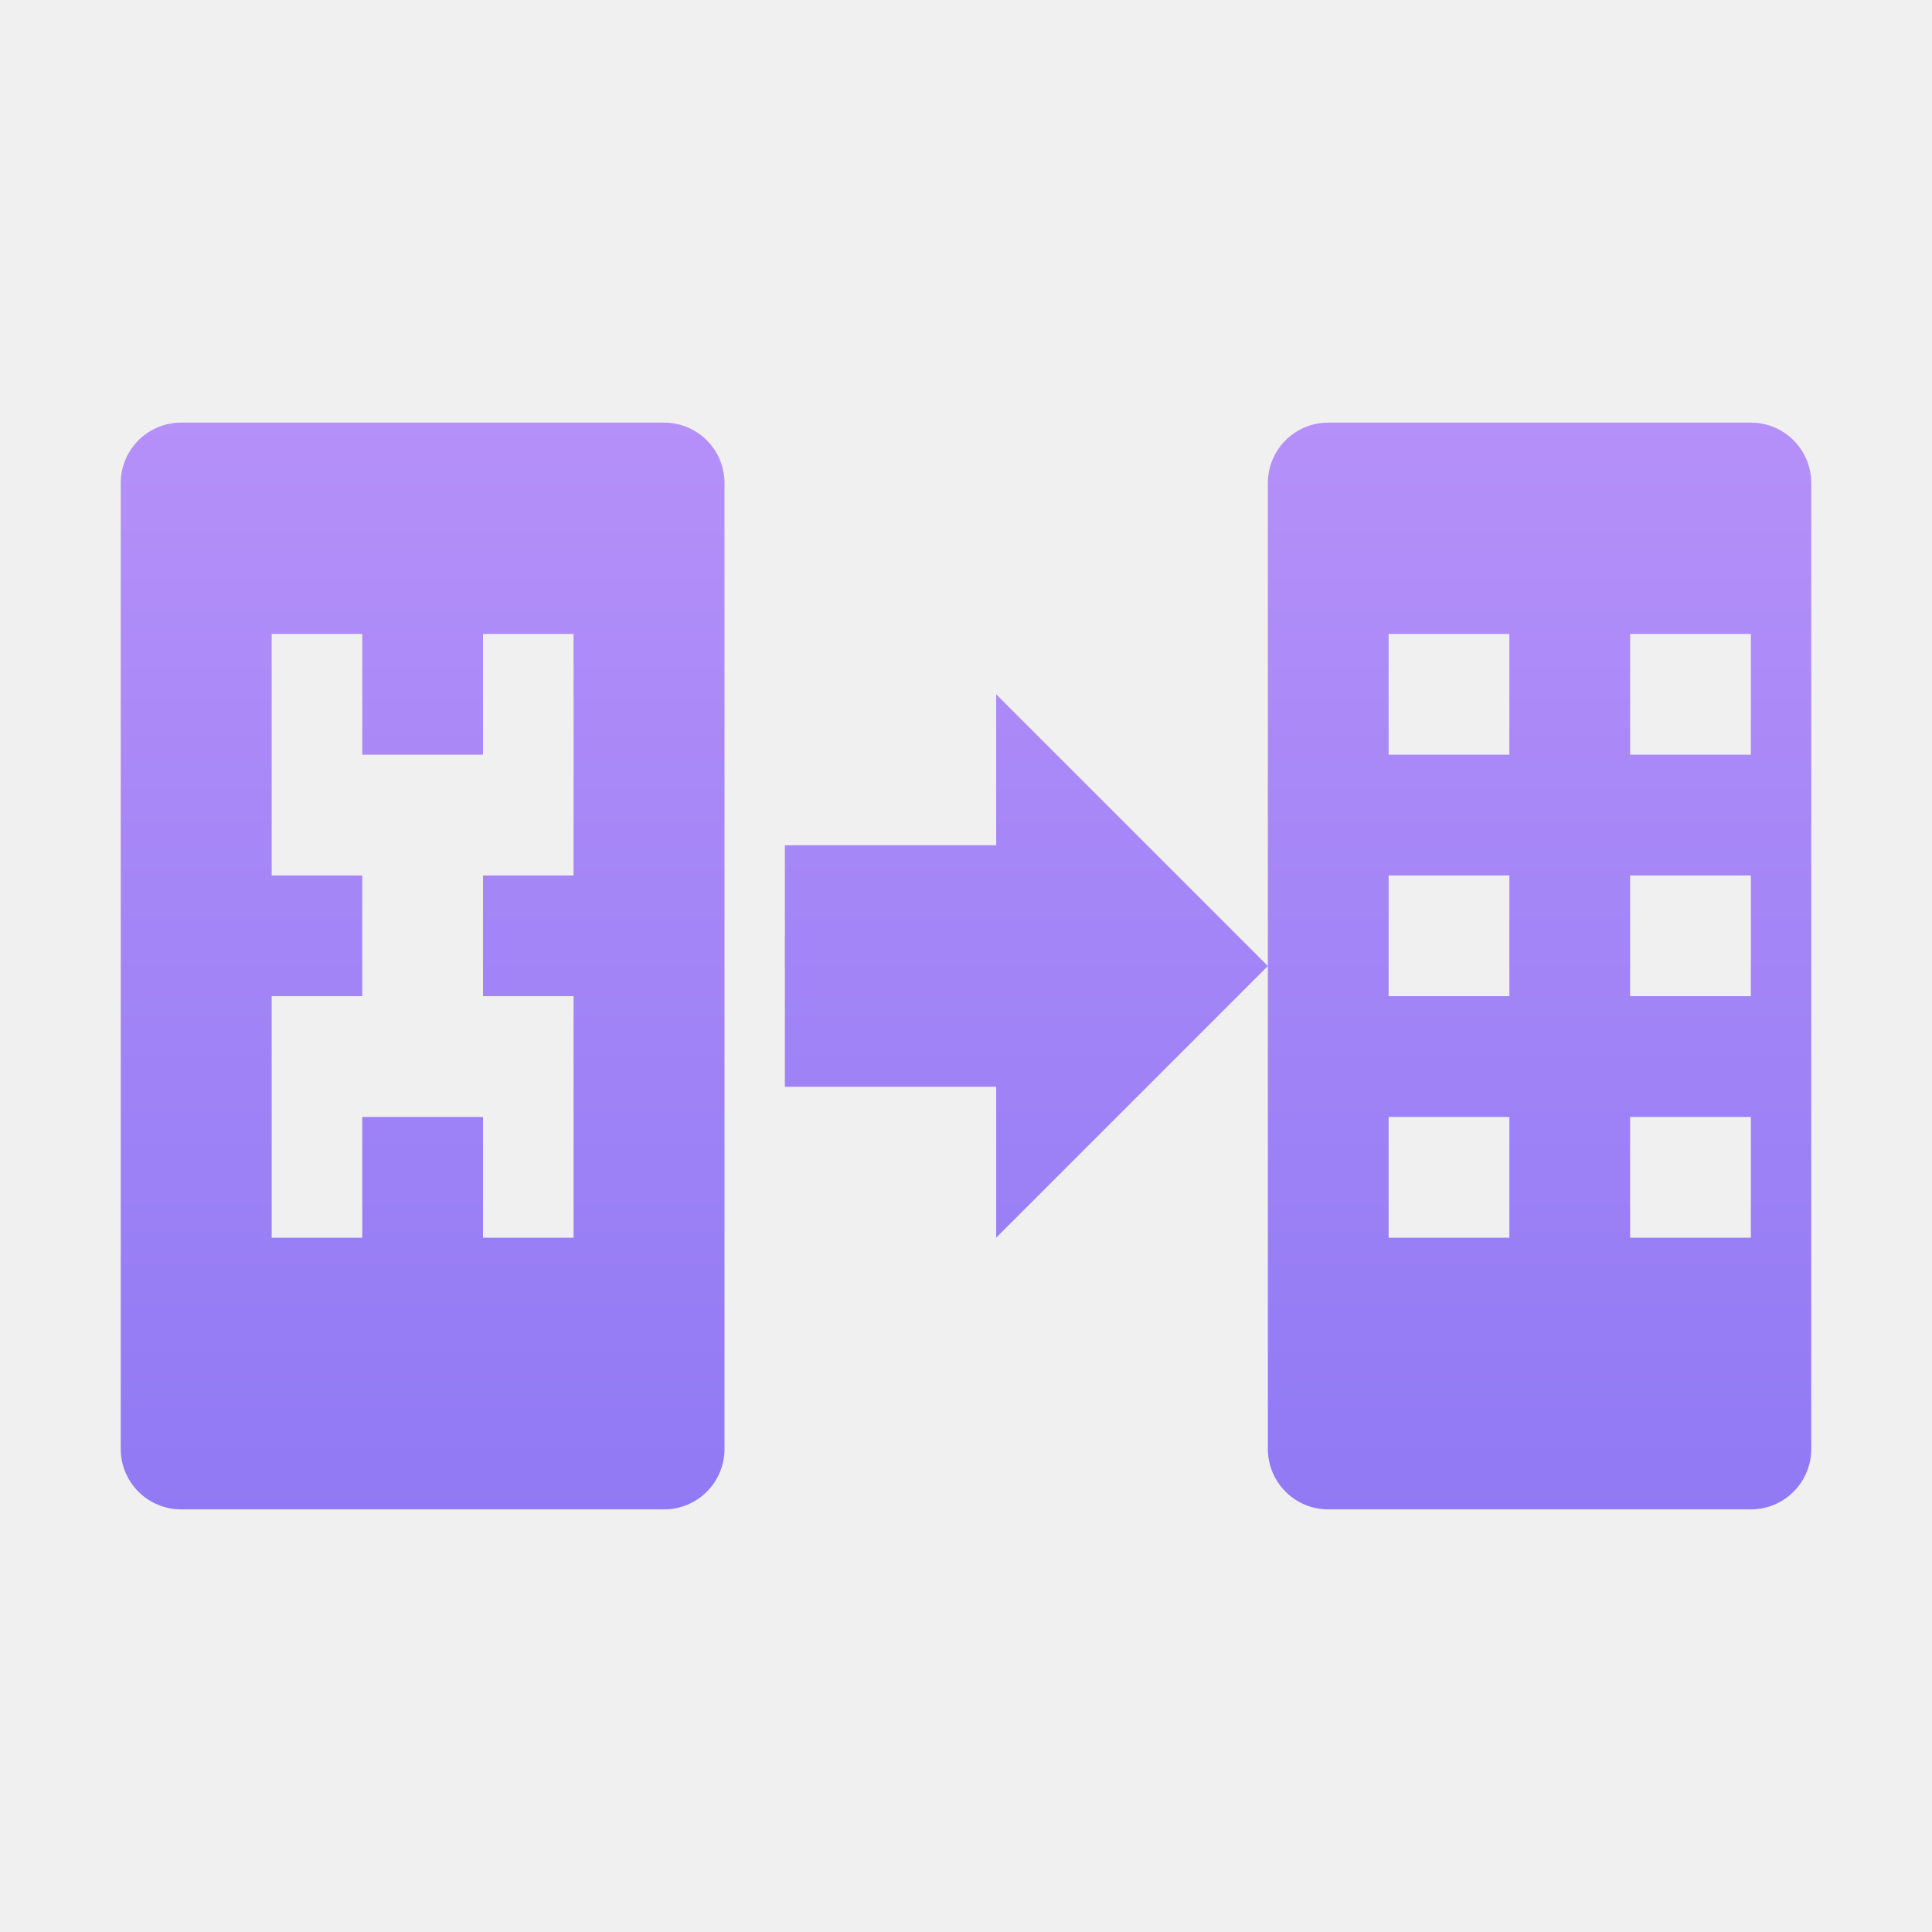
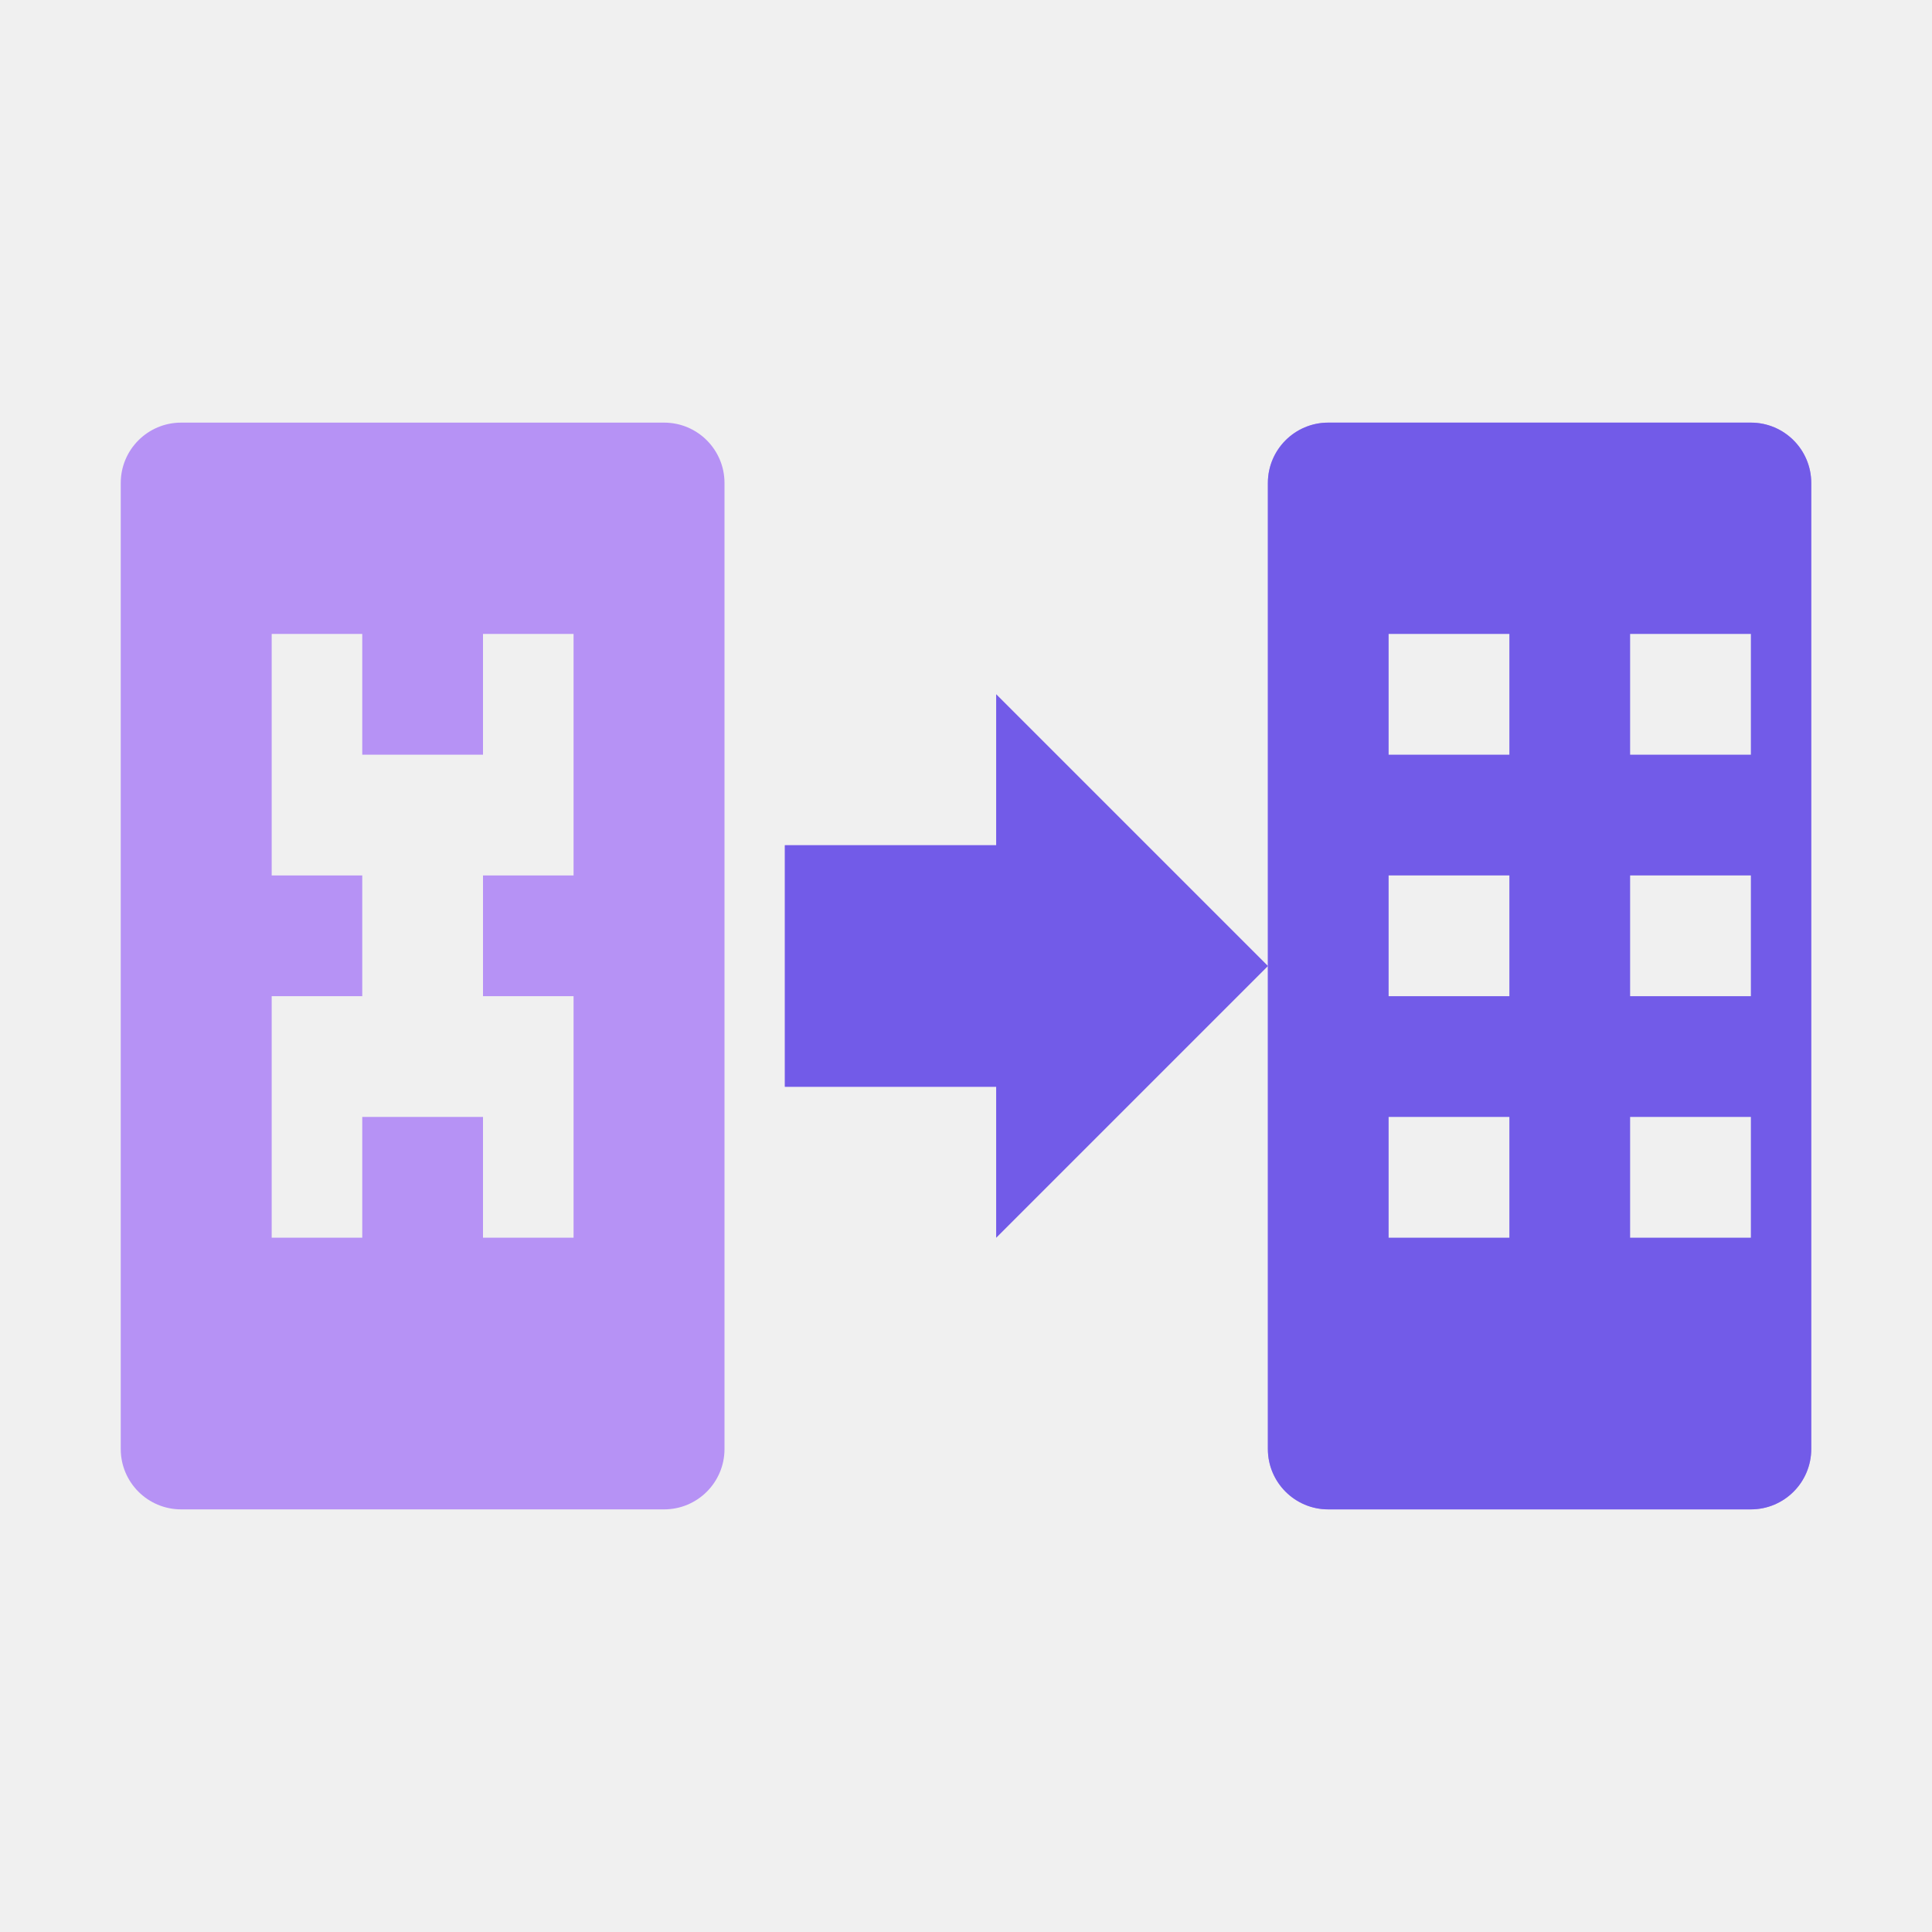
<svg xmlns="http://www.w3.org/2000/svg" viewBox="0 0 128 128" width="128" height="128">
  <defs>
-     <linearGradient id="tone" x1="0" y1="8" x2="0" y2="120" gradientUnits="userSpaceOnUse">
-       <stop stop-color="#BF96FA" />
-       <stop offset="1" stop-color="#8673F3" />
-     </linearGradient>
    <mask id="cut" maskUnits="userSpaceOnUse" x="0" y="0" width="128" height="128">
      <rect width="128" height="128" fill="#fff" />
      <g fill="#000">
        <path d="M24 42h-6v16h6v8h-6v16h6v-8h8v8h6V66h-6v-8h6V42h-6v8h-8v-8Z" />
        <rect x="92" y="42" width="8" height="8" rx="0" />
        <rect x="108" y="42" width="8" height="8" rx="0" />
        <rect x="92" y="58" width="8" height="8" rx="0" />
        <rect x="108" y="58" width="8" height="8" rx="0" />
        <rect x="92" y="74" width="8" height="8" rx="0" />
        <rect x="108" y="74" width="8" height="8" rx="0" />
      </g>
    </mask>
  </defs>
-   <g fill="url(#tone)" mask="url(#cut)">
-     <rect x="8" y="28" width="40" height="72" rx="4" />
-     <path d="M52 56h14v-10l18 18-18 18V72H52V56Z" />
-     <rect x="84" y="28" width="36" height="72" rx="4" />
+   <g mask="url(#cut)">
+     <g fill="#B692F5">
+       <rect x="8" y="28" width="40" height="72" rx="4" />
+       <path d="M52 56h14v-10l18 18-18 18V72H52V56Z" />
+       <rect x="84" y="28" width="36" height="72" rx="4" />
+     </g>
+     <g fill="#725BE8">
+       <rect x="84" y="28" width="36" height="72" rx="4" />
+       <path d="M52 56h14v-10l18 18-18 18V72H52V56Z" />
+     </g>
  </g>
</svg>
